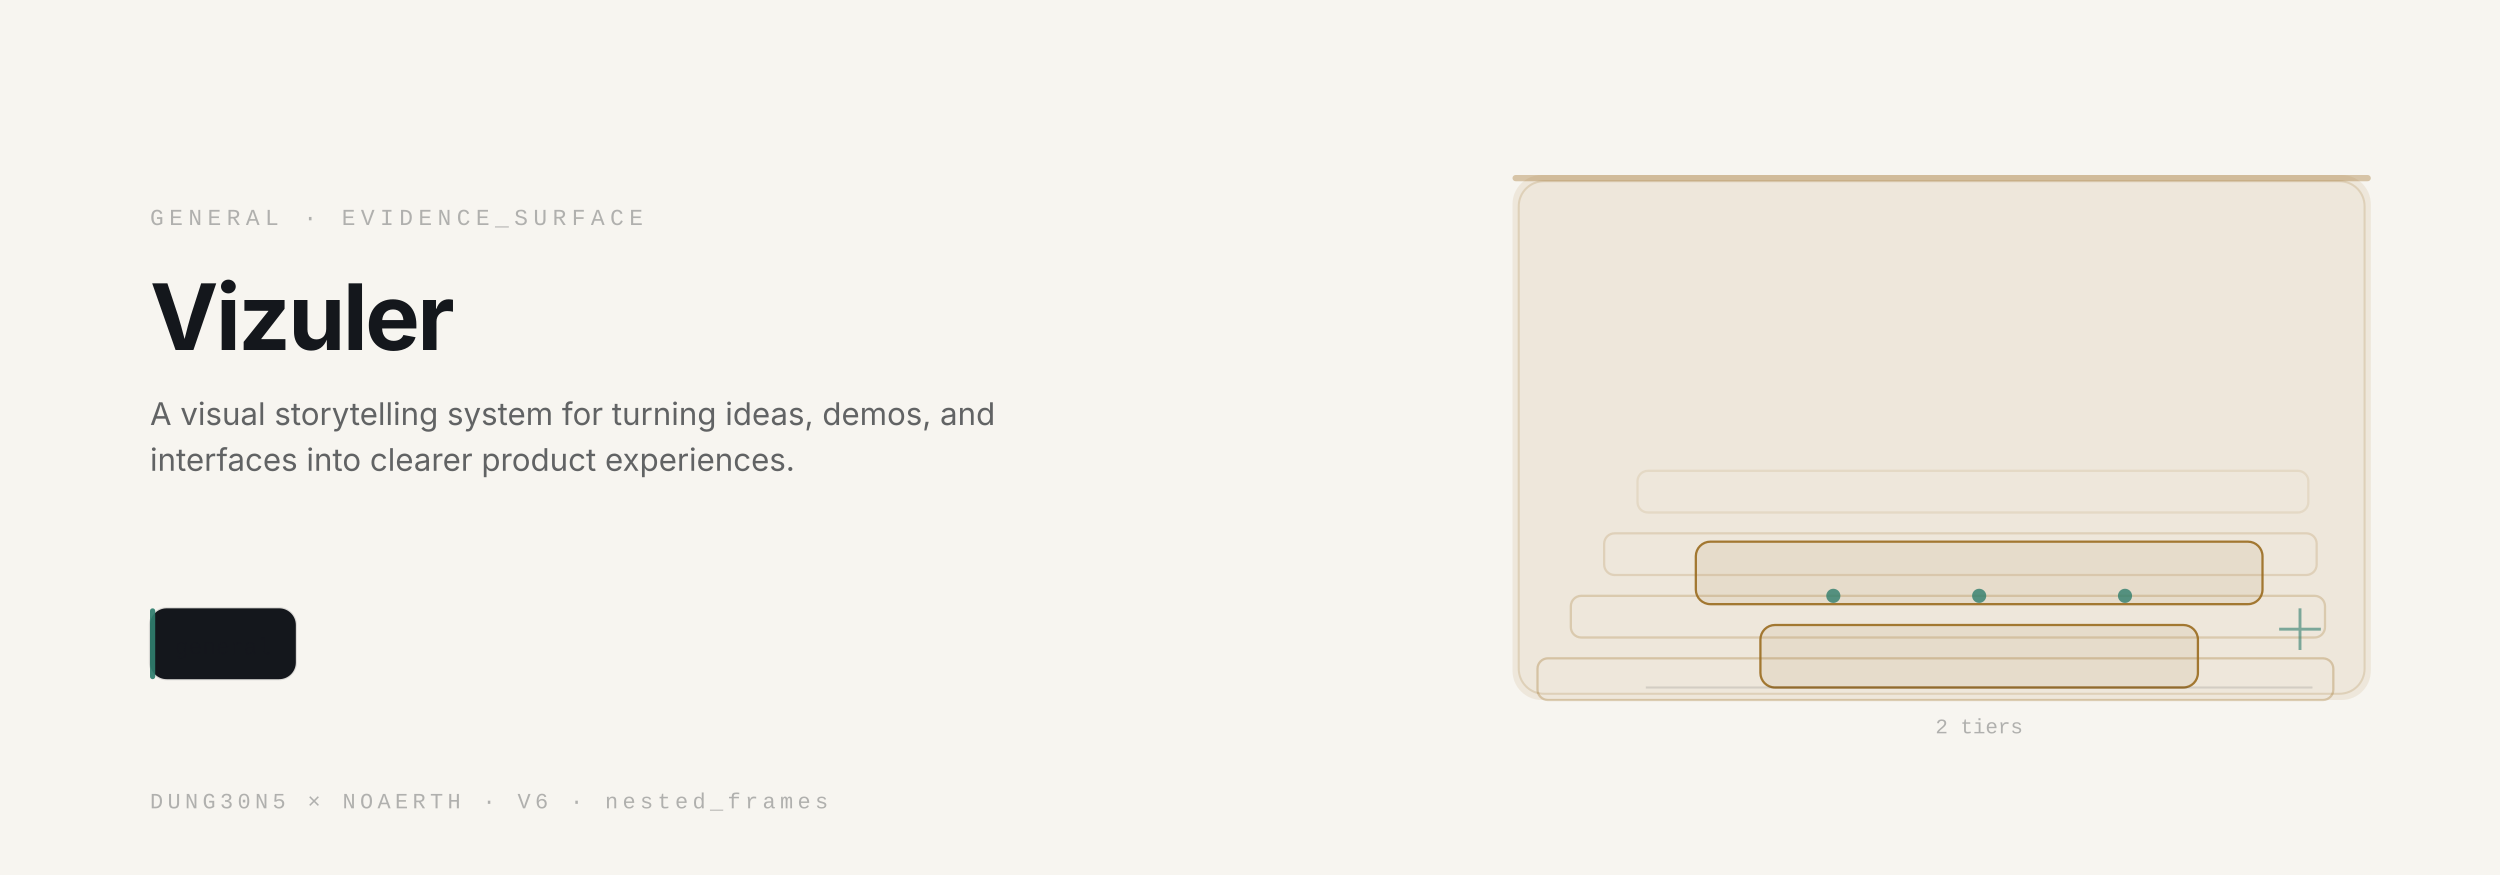
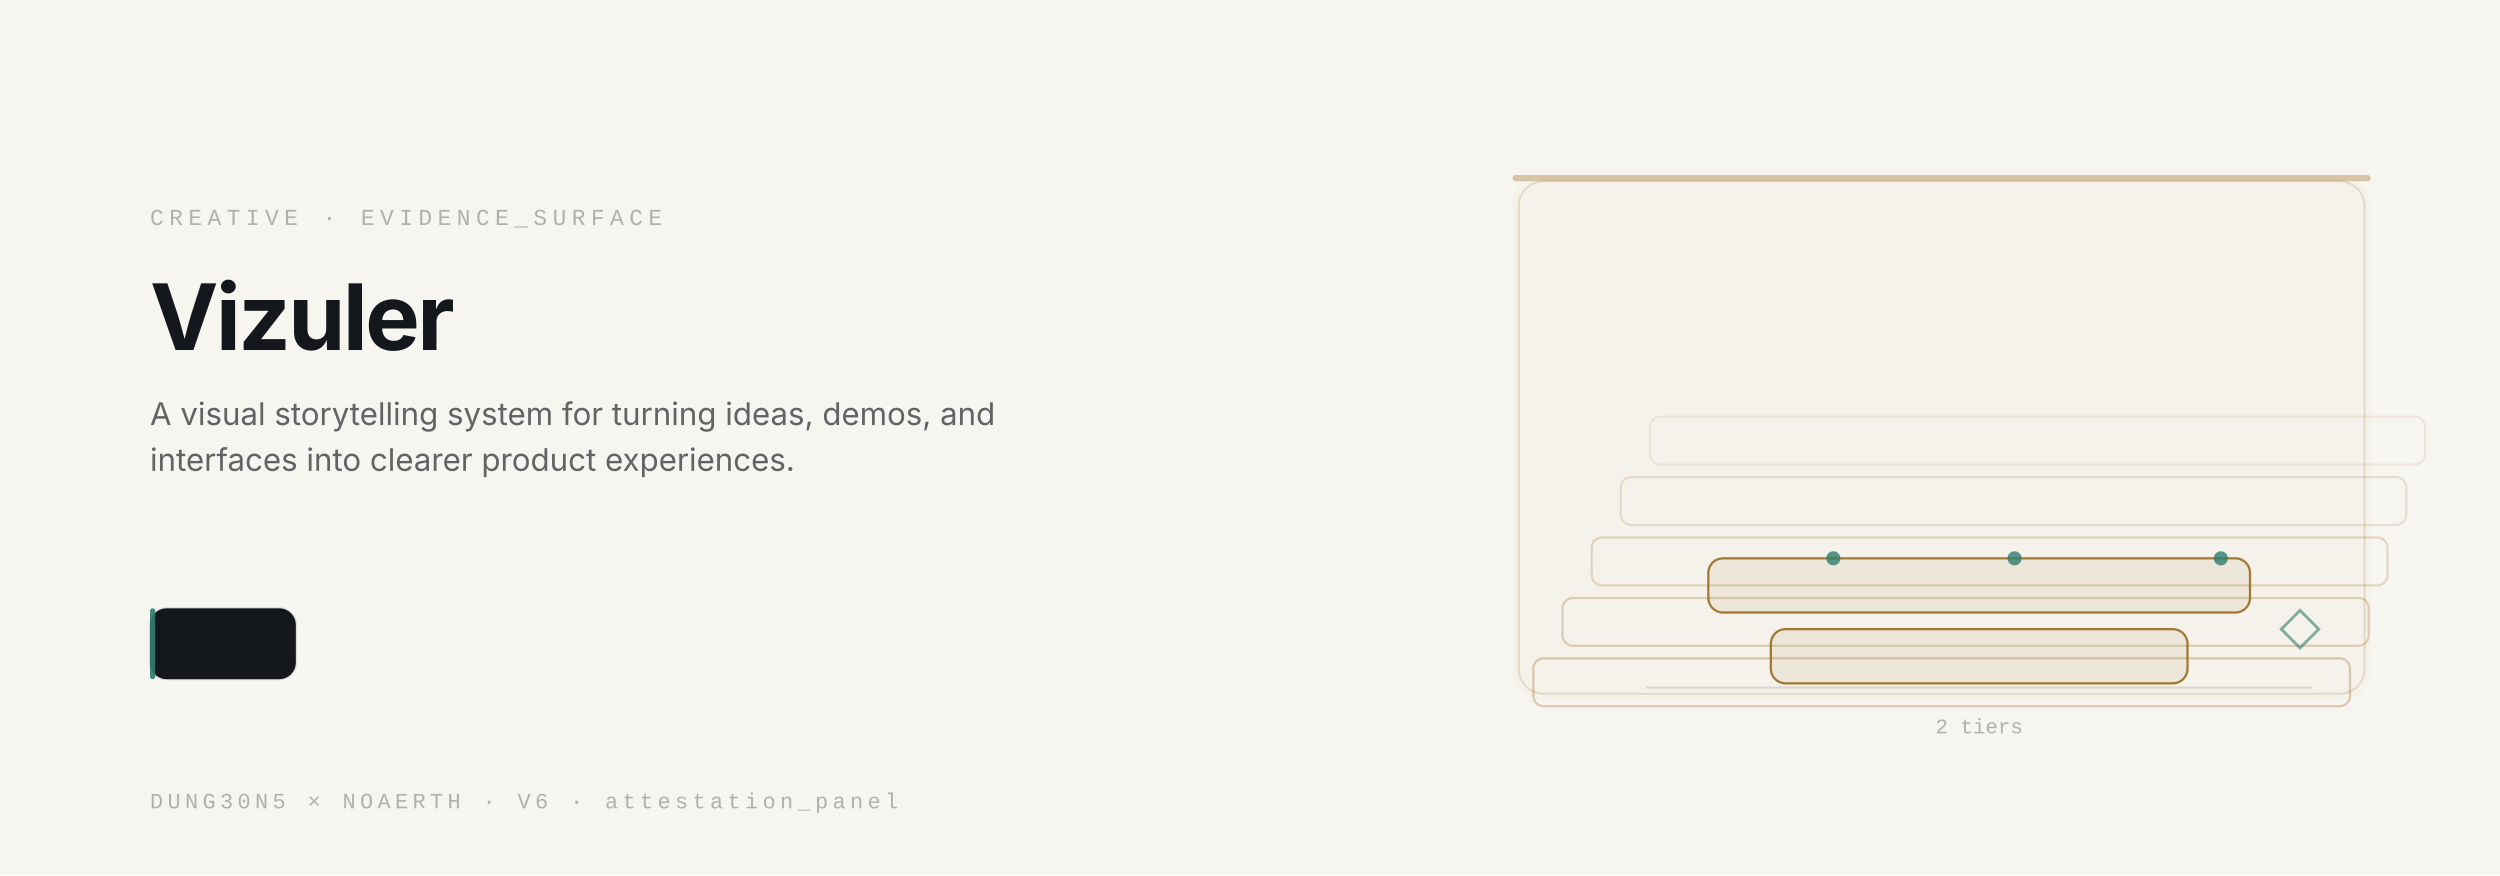
<svg xmlns="http://www.w3.org/2000/svg" viewBox="0 0 1200 420" width="1200" height="420" role="img" aria-label="Vizuler: claims stack into tiers, and evidence is carried up to be checked">
  <rect width="1200" height="420" fill="#f7f5f0" />
-   <text x="72" y="108" font-family="ui-monospace, SFMono-Regular, Menlo, Monaco, Consolas, 'Liberation Mono', monospace" font-size="11" letter-spacing="2.6" fill="#14171c4f">GENERAL · EVIDENCE_SURFACE</text>
+   <text x="72" y="108" font-family="ui-monospace, SFMono-Regular, Menlo, Monaco, Consolas, 'Liberation Mono', monospace" font-size="11" letter-spacing="2.6" fill="#14171c4f">CREATIVE · EVIDENCE_SURFACE</text>
  <text x="72" y="168" font-family="-apple-system, BlinkMacSystemFont, 'Segoe UI', Inter, Helvetica, Arial, sans-serif" font-size="44" font-weight="660" letter-spacing="-1.2" fill="#14171c">Vizuler</text>
  <text x="72" y="204" font-family="-apple-system, BlinkMacSystemFont, 'Segoe UI', Inter, Helvetica, Arial, sans-serif" font-size="15" fill="#14171ca8">A visual storytelling system for turning ideas, demos, and</text>
  <text x="72" y="226" font-family="-apple-system, BlinkMacSystemFont, 'Segoe UI', Inter, Helvetica, Arial, sans-serif" font-size="15" fill="#14171ca8">interfaces into clearer product experiences.</text>
  <rect x="72.0" y="292.0" width="70.0" height="34.0" rx="8" fill="#14171c" stroke="#14171c1f" stroke-width="1.1" />
  <rect x="72.0" y="292.0" width="2.5" height="34.0" rx="1.2" fill="#2f7d6c" opacity="0.92" />
-   <text x="107.0" y="314" font-family="ui-monospace, SFMono-Regular, Menlo, Monaco, Consolas, 'Liberation Mono', monospace" font-size="11" fill="#14171c" fill-opacity="0.82" text-anchor="middle">general</text>
-   <rect x="726.0" y="84.0" width="412.0" height="252.0" rx="14" fill="#9a6b1f" fill-opacity="0.10" />
+   <text x="107.0" y="314" font-family="ui-monospace, SFMono-Regular, Menlo, Monaco, Consolas, 'Liberation Mono', monospace" font-size="11" fill="#14171c" fill-opacity="0.82" text-anchor="middle">creative</text>
+   <rect x="726.0" y="84.0" width="412.0" height="252.0" rx="14" fill="#9a6b1f" fill-opacity="0.02" />
  <rect x="729.0" y="87.0" width="406.0" height="246.0" rx="12" fill="none" stroke="#9a6b1f" stroke-width="1" stroke-opacity="0.18" />
-   <rect x="738.0" y="316.0" width="382.0" height="20" rx="5" fill="none" stroke="#9a6b1f" stroke-width="1.1" opacity="0.30" />
-   <rect x="754.0" y="286.0" width="362.0" height="20" rx="5" fill="none" stroke="#9a6b1f" stroke-width="1.1" opacity="0.24" />
-   <rect x="770.0" y="256.0" width="342.0" height="20" rx="5" fill="none" stroke="#9a6b1f" stroke-width="1.1" opacity="0.18" />
-   <rect x="786.0" y="226.0" width="322.0" height="20" rx="5" fill="none" stroke="#9a6b1f" stroke-width="1.1" opacity="0.12" />
+   <rect x="736.0" y="316.0" width="392.0" height="23" rx="5" fill="none" stroke="#9a6b1f" stroke-width="1.1" opacity="0.32" />
+   <rect x="750.0" y="287.0" width="387.0" height="23" rx="5" fill="none" stroke="#9a6b1f" stroke-width="1.1" opacity="0.27" />
+   <rect x="764.0" y="258.0" width="382.0" height="23" rx="5" fill="none" stroke="#9a6b1f" stroke-width="1.1" opacity="0.22" />
+   <rect x="778.0" y="229.0" width="377.0" height="23" rx="5" fill="none" stroke="#9a6b1f" stroke-width="1.1" opacity="0.17" />
+   <rect x="792.0" y="200.0" width="372.0" height="23" rx="5" fill="none" stroke="#9a6b1f" stroke-width="1.1" opacity="0.12" />
  <rect x="726.0" y="84.0" width="412.0" height="3" rx="1.5" fill="#9a6b1f" opacity="0.35" />
-   <path d="M1094.0 302.0 h20 M1104.0 292.0 v20" stroke="#2f7d6c" stroke-width="1.4" opacity="0.6" />
-   <rect x="845.0" y="300.0" width="210.0" height="30" rx="7" fill="#9a6b1f" fill-opacity="0.09" stroke="#9a6b1f" stroke-width="1.1" opacity="0.9" />
-   <rect x="814.0" y="260.0" width="272.0" height="30" rx="7" fill="#9a6b1f" fill-opacity="0.09" stroke="#9a6b1f" stroke-width="1.1" opacity="0.9" />
-   <circle cx="880" cy="286" r="3.4" fill="#2f7d6c" opacity="0.8" />
-   <circle cx="950" cy="286" r="3.4" fill="#2f7d6c" opacity="0.8" />
-   <circle cx="1020" cy="286" r="3.4" fill="#2f7d6c" opacity="0.8" />
+   <path d="M1095.0 302.0 l9 -9 l9 9 l-9 9 z" fill="none" stroke="#2f7d6c" stroke-width="1.4" opacity="0.6" />
+   <rect x="850.0" y="302.0" width="200.0" height="26" rx="7" fill="#9a6b1f" fill-opacity="0.09" stroke="#9a6b1f" stroke-width="1.1" opacity="0.9" />
+   <rect x="820.0" y="268.0" width="260.0" height="26" rx="7" fill="#9a6b1f" fill-opacity="0.09" stroke="#9a6b1f" stroke-width="1.1" opacity="0.9" />
+   <circle cx="880" cy="268" r="3.4" fill="#2f7d6c" opacity="0.8" />
+   <circle cx="967" cy="268" r="3.4" fill="#2f7d6c" opacity="0.8" />
+   <circle cx="1066" cy="268" r="3.4" fill="#2f7d6c" opacity="0.8" />
  <line x1="790" y1="330" x2="1110" y2="330" stroke="#14171c1f" stroke-width="1" />
  <text x="950" y="352" font-family="ui-monospace, SFMono-Regular, Menlo, Monaco, Consolas, 'Liberation Mono', monospace" font-size="10" fill="#14171c4f" text-anchor="middle">2 tiers</text>
-   <text x="72" y="388" font-family="ui-monospace, SFMono-Regular, Menlo, Monaco, Consolas, 'Liberation Mono', monospace" font-size="10.5" letter-spacing="2.1" fill="#14171c4f">DUNG30N5 × NOAERTH · V6 · nested_frames</text>
+   <text x="72" y="388" font-family="ui-monospace, SFMono-Regular, Menlo, Monaco, Consolas, 'Liberation Mono', monospace" font-size="10.5" letter-spacing="2.1" fill="#14171c4f">DUNG30N5 × NOAERTH · V6 · attestation_panel</text>
</svg>
